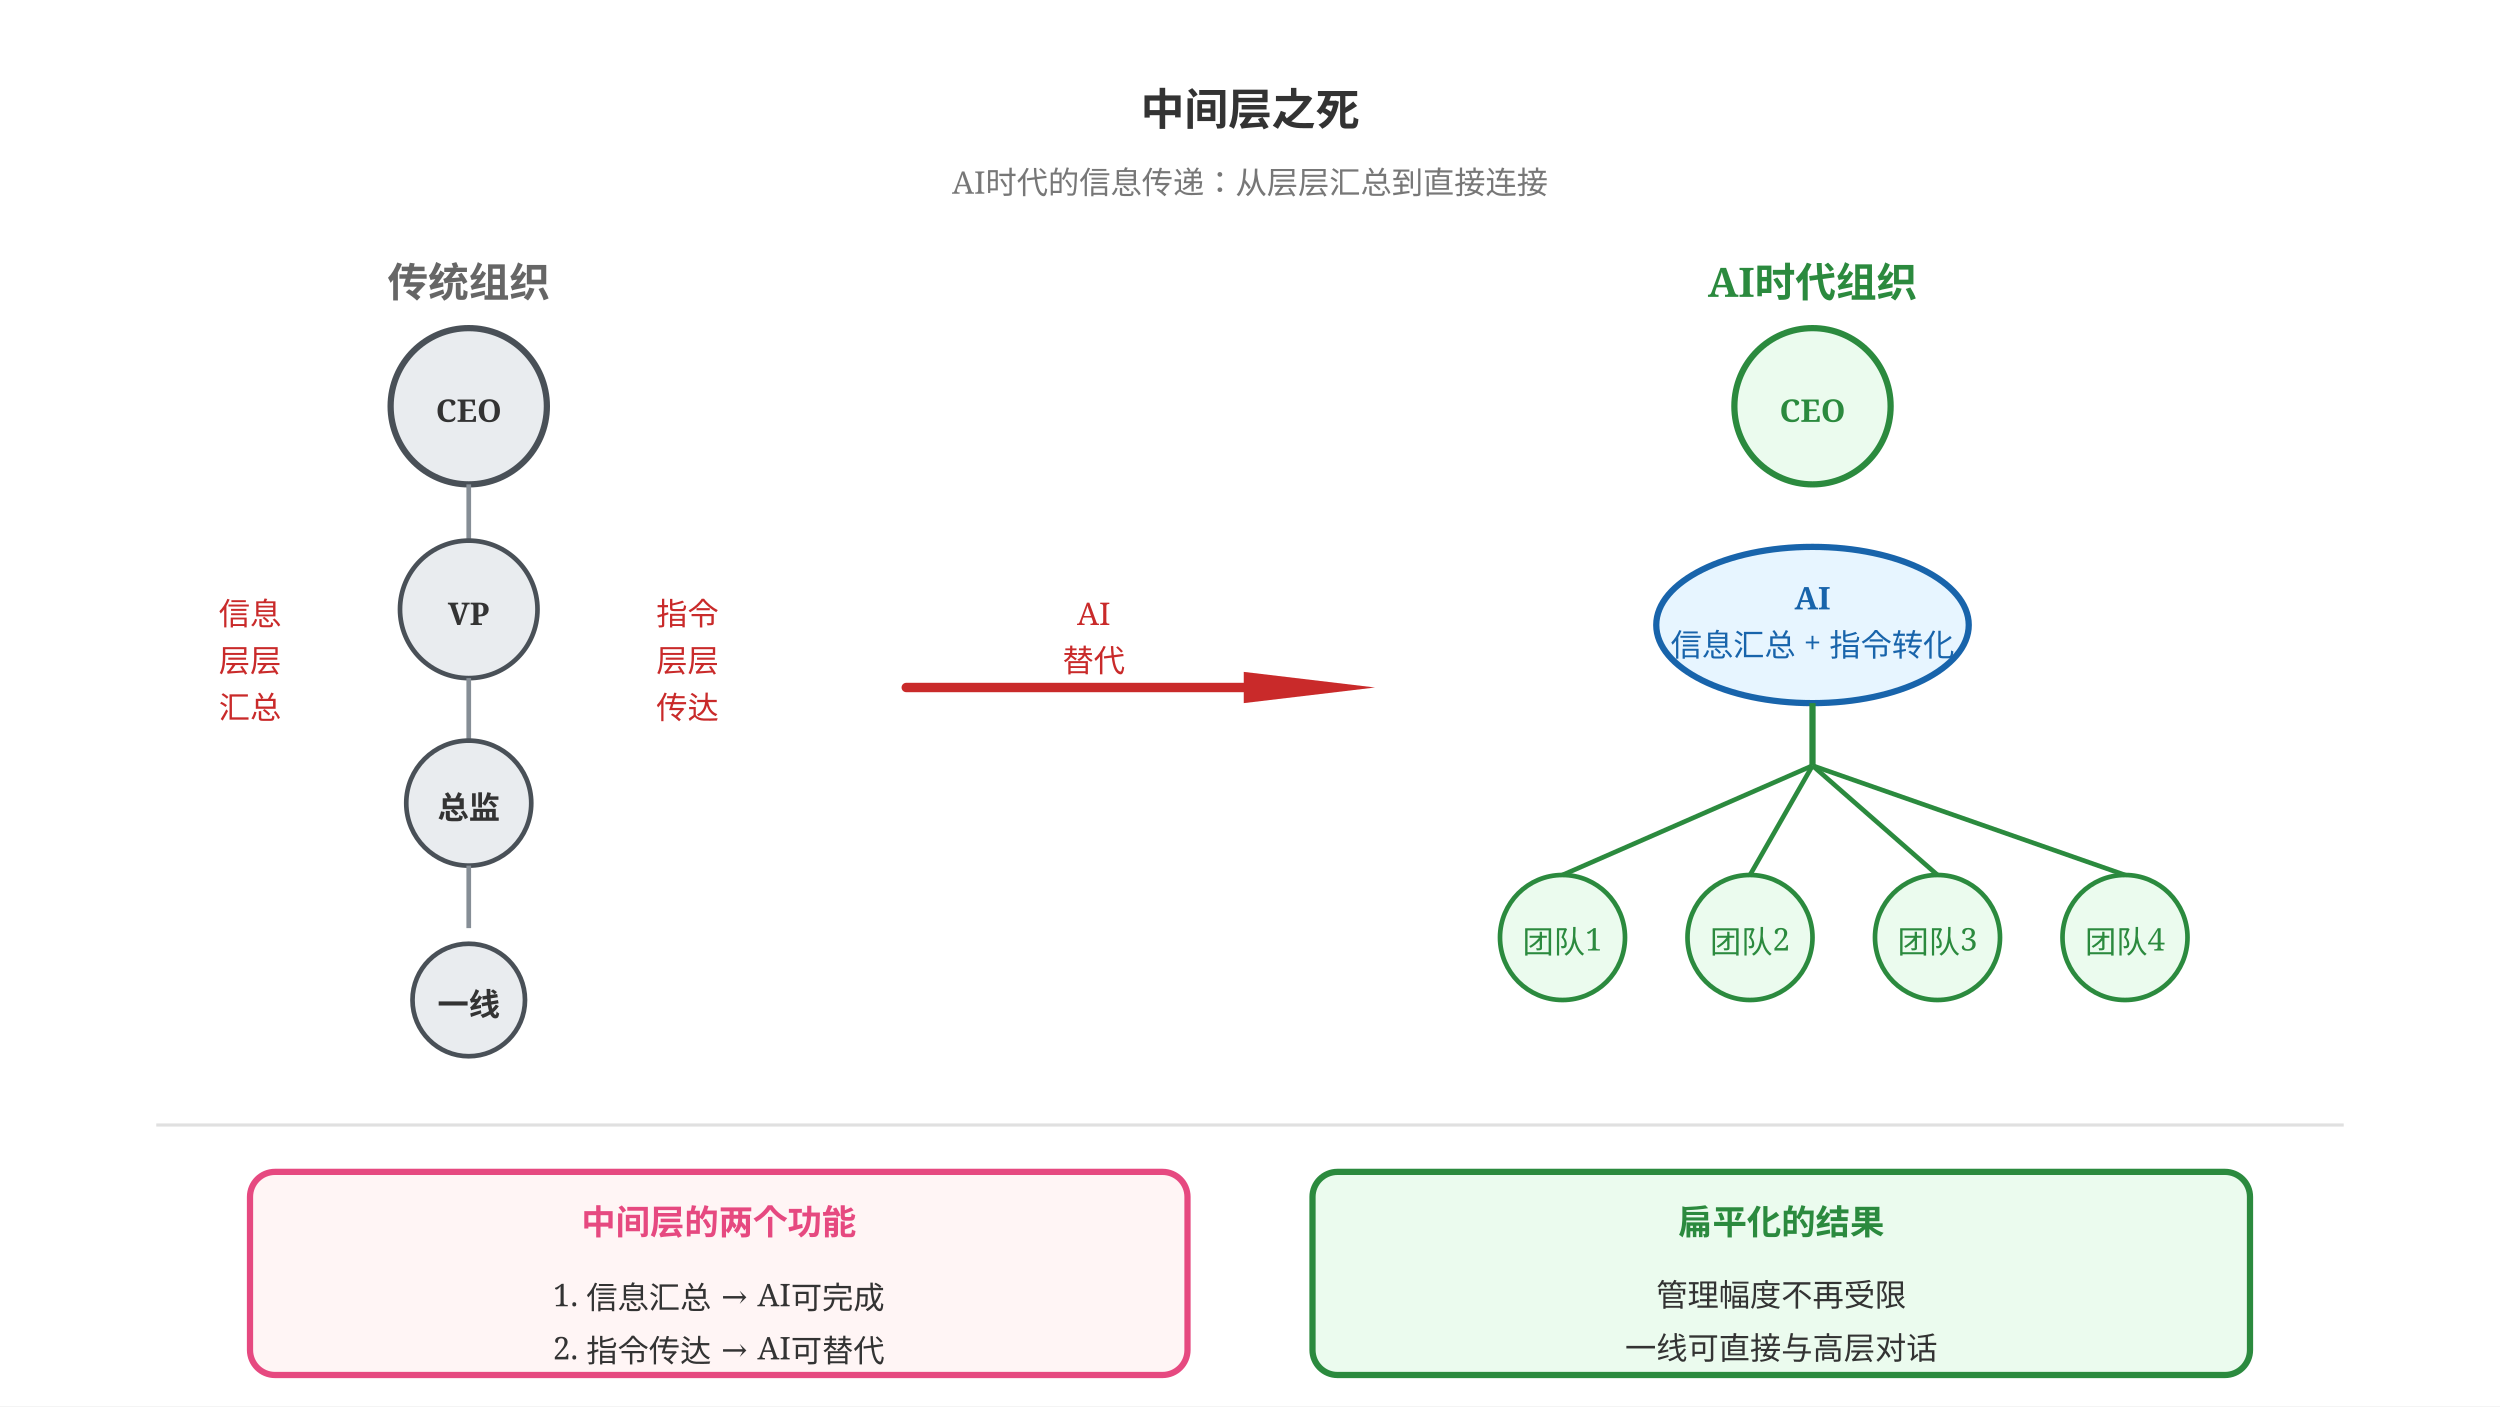
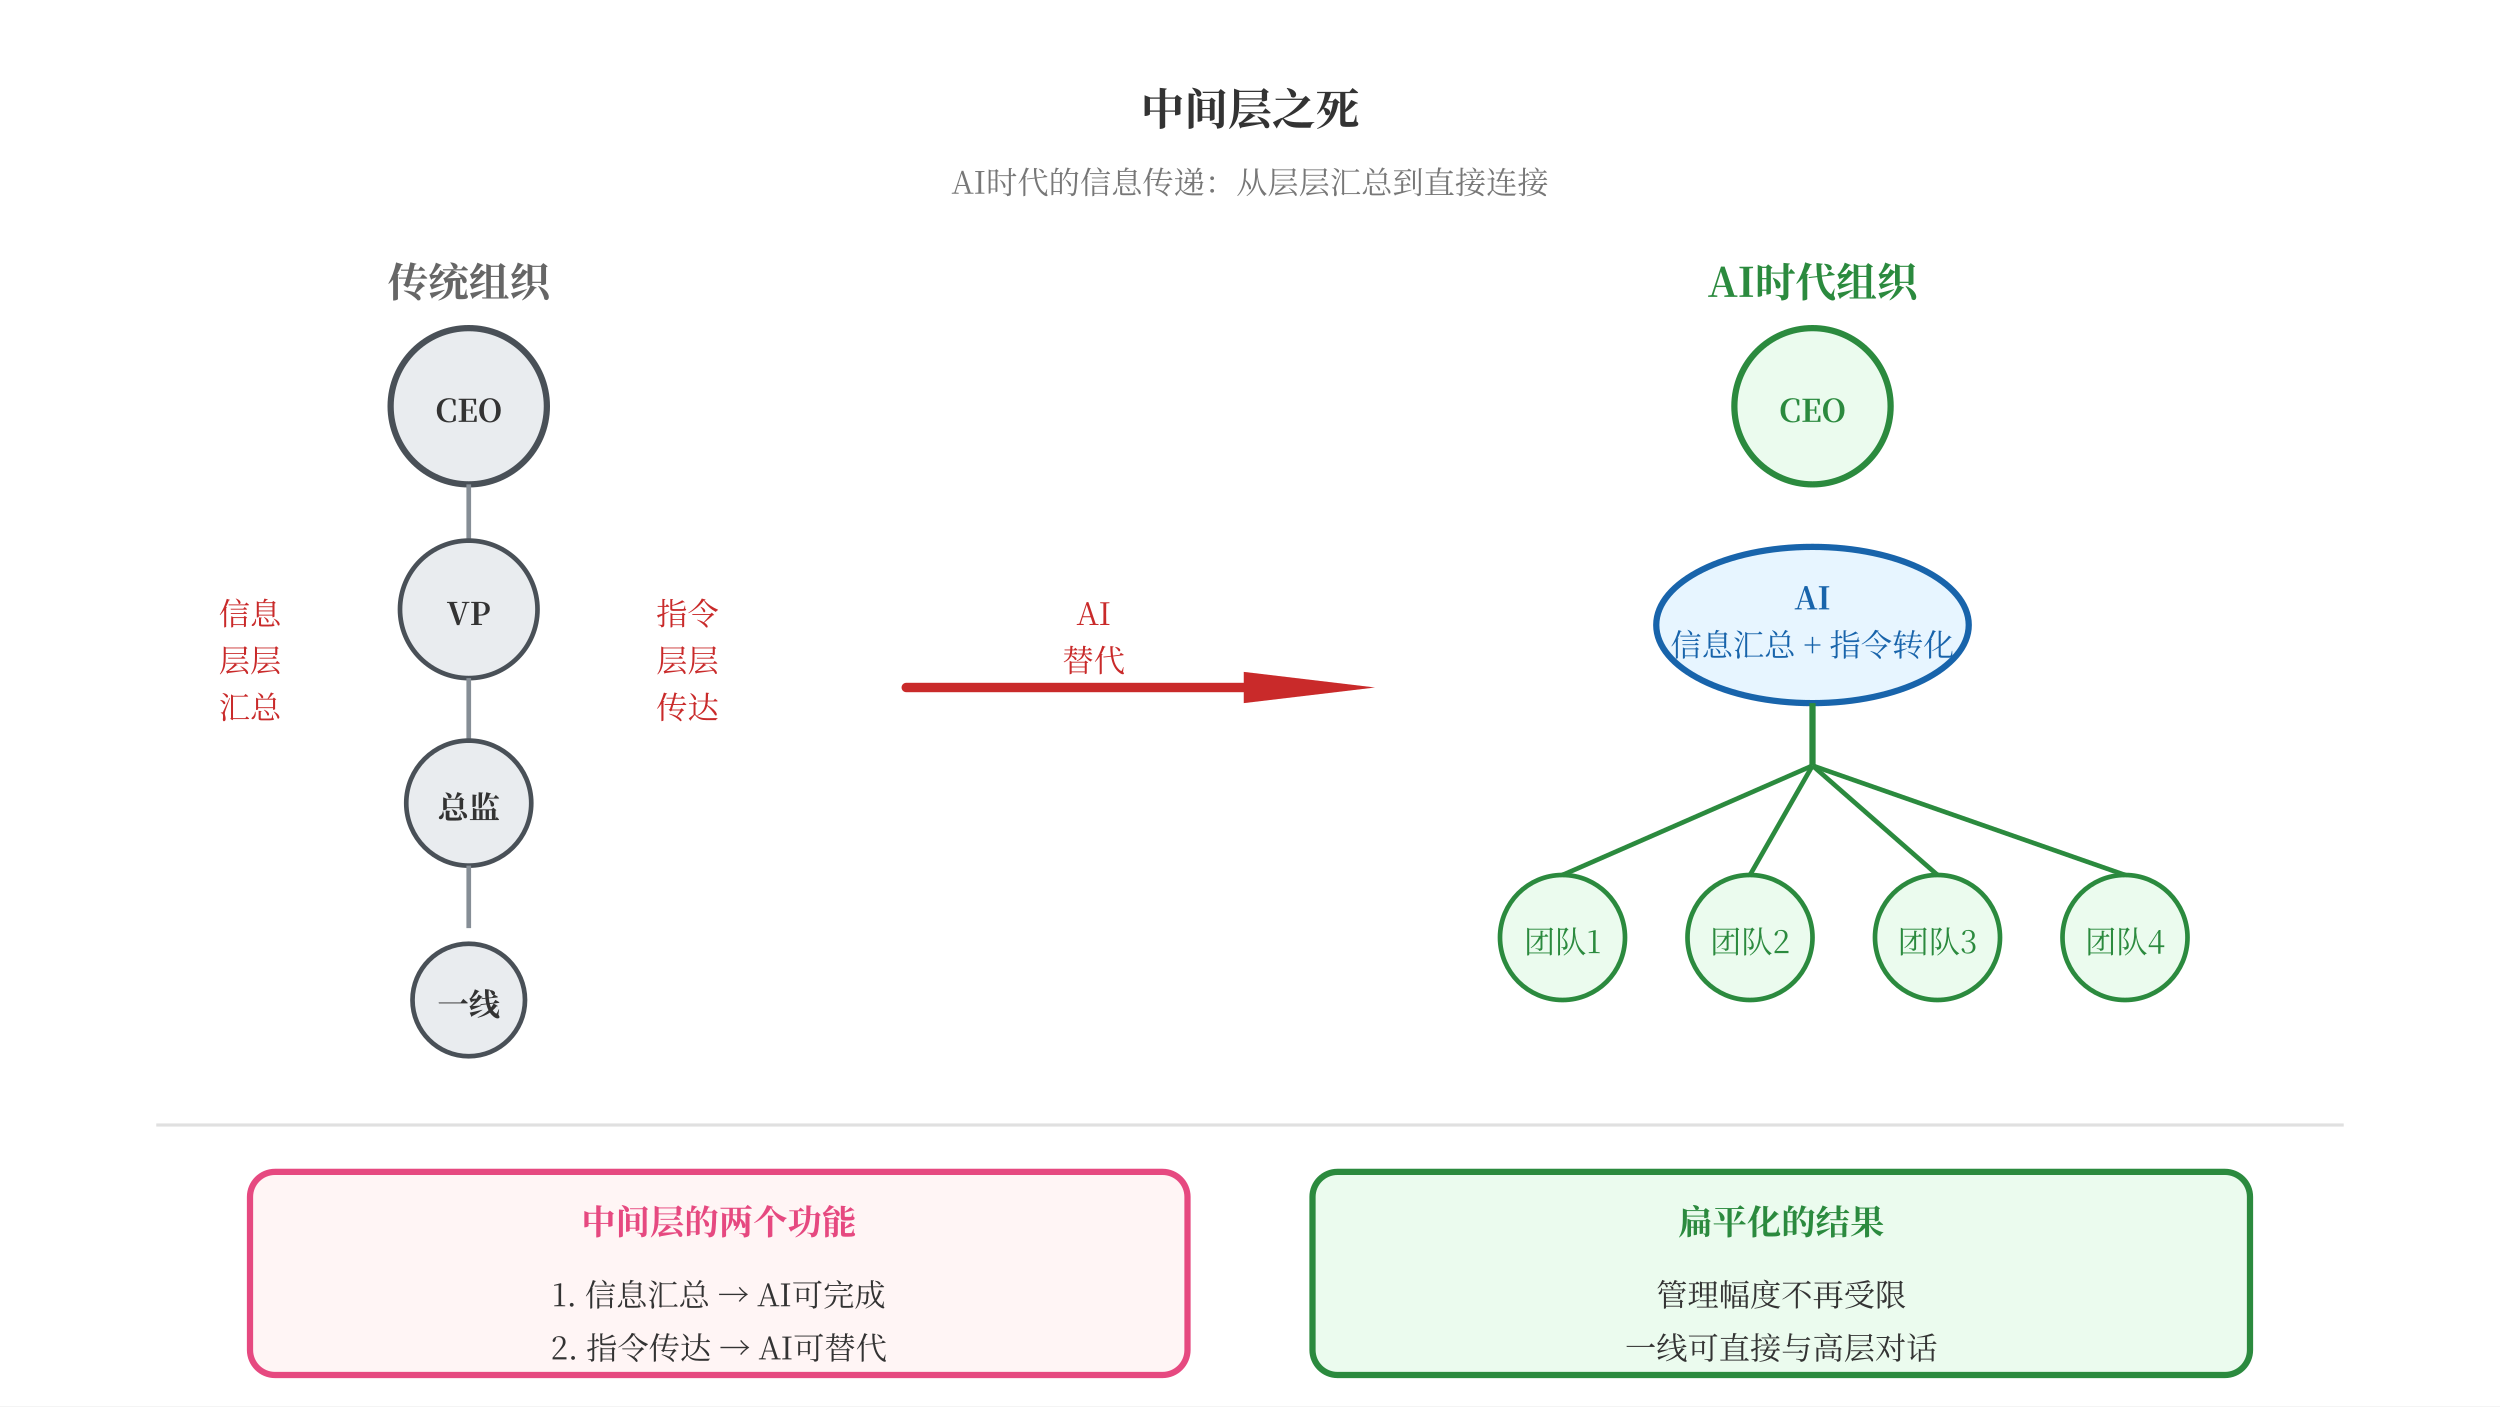
- <svg xmlns="http://www.w3.org/2000/svg" viewBox="0 0 800 450" style="font-family: 'Songti SC', serif; background: #fefefe;">
+ <svg xmlns="http://www.w3.org/2000/svg" viewBox="0 0 800 450" style="font-family: 'Noto Serif CJK SC', serif; background: #fefefe;">
  <rect width="800" height="450" fill="white" />
  <text x="400" y="40" text-anchor="middle" font-size="14" font-weight="bold" fill="#333">中间层之死</text>
  <text x="400" y="62" text-anchor="middle" font-size="10" fill="#777">AI时代的信息传递：从层层汇总到直接连接</text>
  <text x="150" y="95" text-anchor="middle" font-size="13" font-weight="bold" fill="#666">传统组织</text>
  <circle cx="150" cy="130" r="25" fill="#e9ecef" stroke="#495057" stroke-width="2" />
  <text x="150" y="135" text-anchor="middle" font-size="10" font-weight="bold" fill="#333">CEO</text>
  <line x1="150" y1="155" x2="150" y2="175" stroke="#868e96" stroke-width="1.5" />
  <circle cx="150" cy="195" r="22" fill="#e9ecef" stroke="#495057" stroke-width="1.5" />
  <text x="150" y="200" text-anchor="middle" font-size="10" font-weight="bold" fill="#333">VP</text>
  <line x1="150" y1="217" x2="150" y2="237" stroke="#868e96" stroke-width="1.5" />
  <circle cx="150" cy="257" r="20" fill="#e9ecef" stroke="#495057" stroke-width="1.5" />
  <text x="150" y="262" text-anchor="middle" font-size="10" font-weight="bold" fill="#333">总监</text>
  <line x1="150" y1="277" x2="150" y2="297" stroke="#868e96" stroke-width="1.5" />
  <circle cx="150" cy="320" r="18" fill="#e9ecef" stroke="#495057" stroke-width="1.5" />
  <text x="150" y="325" text-anchor="middle" font-size="10" font-weight="bold" fill="#333">一线</text>
  <text x="80" y="200" text-anchor="middle" font-size="10" fill="#c92a2a">信息</text>
  <text x="80" y="215" text-anchor="middle" font-size="10" fill="#c92a2a">层层</text>
  <text x="80" y="230" text-anchor="middle" font-size="10" fill="#c92a2a">汇总</text>
  <text x="220" y="200" text-anchor="middle" font-size="10" fill="#c92a2a">指令</text>
  <text x="220" y="215" text-anchor="middle" font-size="10" fill="#c92a2a">层层</text>
  <text x="220" y="230" text-anchor="middle" font-size="10" fill="#c92a2a">传达</text>
  <path d="M290 220 L420 220" fill="none" stroke="#c92a2a" stroke-width="3" stroke-linecap="round" />
  <polygon points="440,220 398,215 398,225" fill="#c92a2a" />
  <text x="350" y="200" text-anchor="middle" font-size="10" fill="#c92a2a">AI</text>
  <text x="350" y="215" text-anchor="middle" font-size="10" fill="#c92a2a">替代</text>
  <text x="580" y="95" text-anchor="middle" font-size="13" font-weight="bold" fill="#2b8a3e">AI时代组织</text>
  <circle cx="580" cy="130" r="25" fill="#ebfbee" stroke="#2b8a3e" stroke-width="2" />
  <text x="580" y="135" text-anchor="middle" font-size="10" font-weight="bold" fill="#2b8a3e">CEO</text>
  <ellipse cx="580" cy="200" rx="50" ry="25" fill="#e7f5ff" stroke="#1864ab" stroke-width="2" />
  <text x="580" y="195" text-anchor="middle" font-size="10" font-weight="bold" fill="#1864ab">AI</text>
  <text x="580" y="210" text-anchor="middle" font-size="10" fill="#1864ab">信息汇总 + 指令转化</text>
  <line x1="580" y1="225" x2="580" y2="245" stroke="#2b8a3e" stroke-width="2" />
  <circle cx="500" cy="300" r="20" fill="#ebfbee" stroke="#2b8a3e" stroke-width="1.5" />
  <text x="500" y="305" text-anchor="middle" font-size="10" fill="#2b8a3e">团队1</text>
  <circle cx="560" cy="300" r="20" fill="#ebfbee" stroke="#2b8a3e" stroke-width="1.5" />
  <text x="560" y="305" text-anchor="middle" font-size="10" fill="#2b8a3e">团队2</text>
  <circle cx="620" cy="300" r="20" fill="#ebfbee" stroke="#2b8a3e" stroke-width="1.5" />
  <text x="620" y="305" text-anchor="middle" font-size="10" fill="#2b8a3e">团队3</text>
  <circle cx="680" cy="300" r="20" fill="#ebfbee" stroke="#2b8a3e" stroke-width="1.5" />
  <text x="680" y="305" text-anchor="middle" font-size="10" fill="#2b8a3e">团队4</text>
  <line x1="580" y1="245" x2="500" y2="280" stroke="#2b8a3e" stroke-width="1.5" />
  <line x1="580" y1="245" x2="560" y2="280" stroke="#2b8a3e" stroke-width="1.5" />
  <line x1="580" y1="245" x2="620" y2="280" stroke="#2b8a3e" stroke-width="1.5" />
  <line x1="580" y1="245" x2="680" y2="280" stroke="#2b8a3e" stroke-width="1.5" />
  <line x1="50" y1="360" x2="750" y2="360" stroke="#e0e0e0" stroke-width="1" />
  <rect x="80" y="375" width="300" height="65" rx="8" fill="#fff5f5" stroke="#e64980" stroke-width="2" />
  <text x="230" y="395" text-anchor="middle" font-size="11" font-weight="bold" fill="#e64980">中间层的两个功能</text>
  <text x="230" y="418" text-anchor="middle" font-size="10" fill="#333">1. 信息汇总 → AI可完成</text>
  <text x="230" y="435" text-anchor="middle" font-size="10" fill="#333">2. 指令传达 → AI可替代</text>
  <rect x="420" y="375" width="300" height="65" rx="8" fill="#ebfbee" stroke="#2b8a3e" stroke-width="2" />
  <text x="570" y="395" text-anchor="middle" font-size="11" font-weight="bold" fill="#2b8a3e">扁平化的结果</text>
  <text x="570" y="418" text-anchor="middle" font-size="10" fill="#333">管理幅度不再受限</text>
  <text x="570" y="435" text-anchor="middle" font-size="10" fill="#333">一线可直接与高层对话</text>
</svg>
